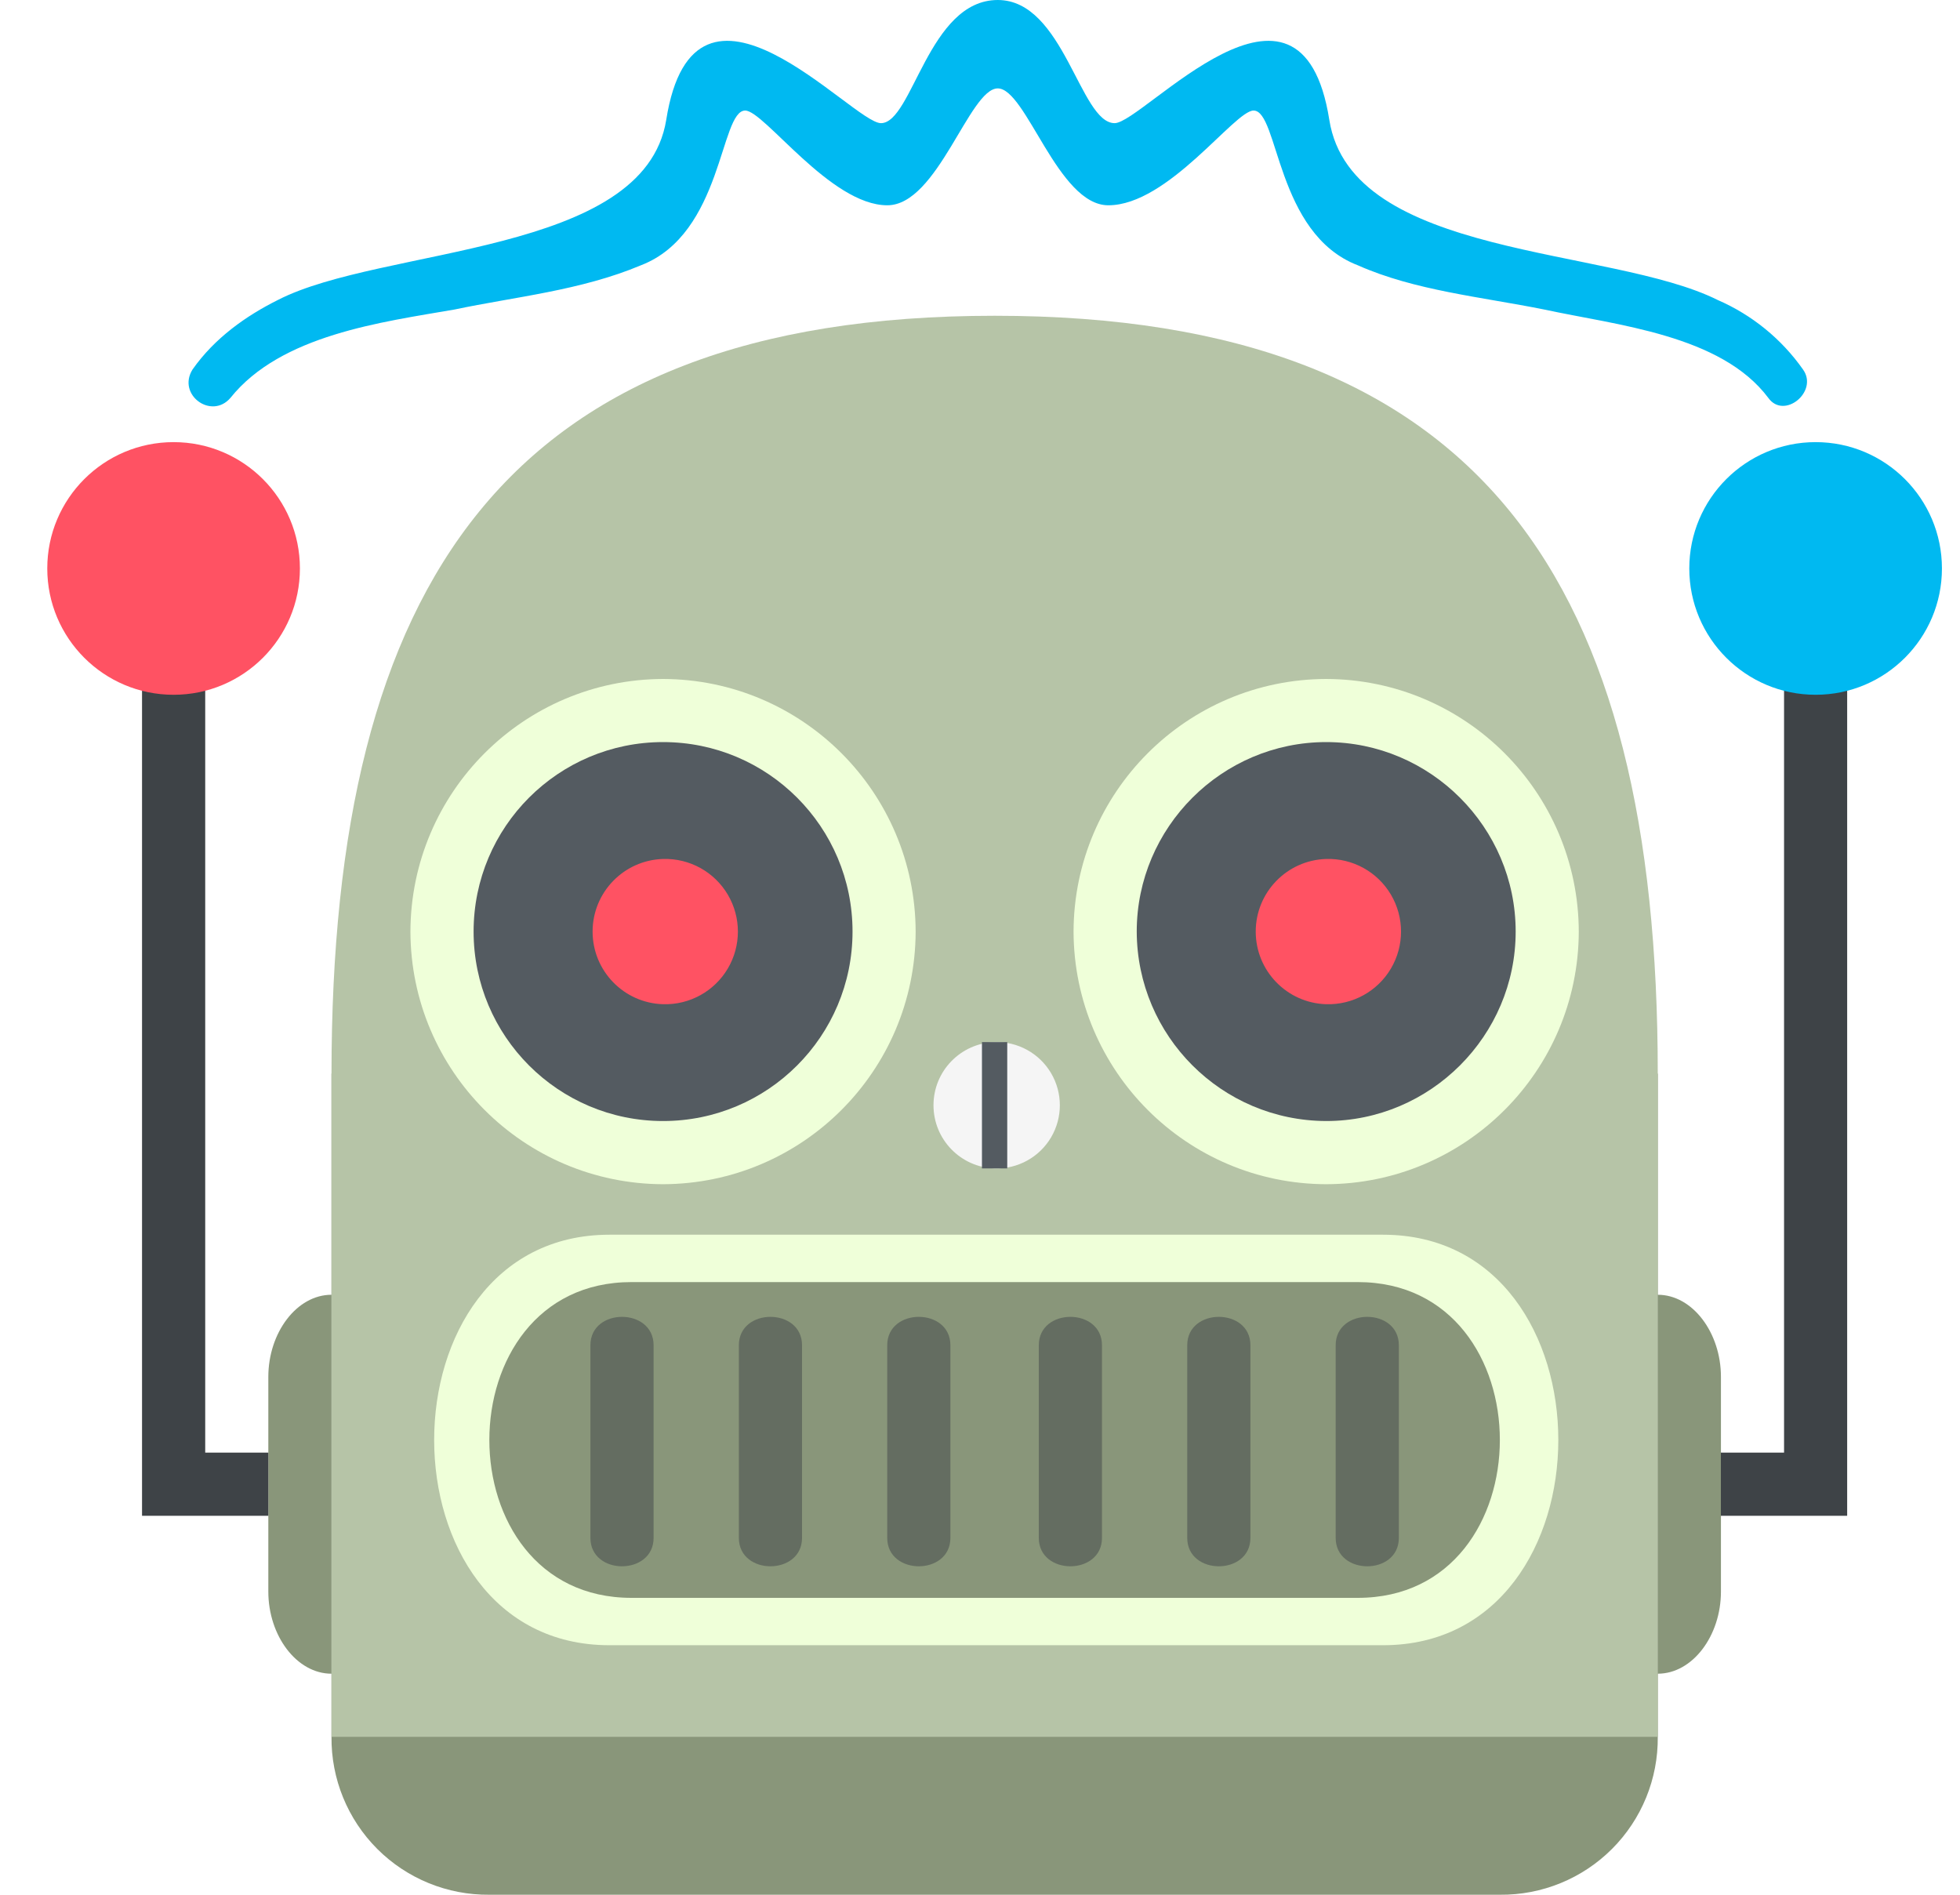
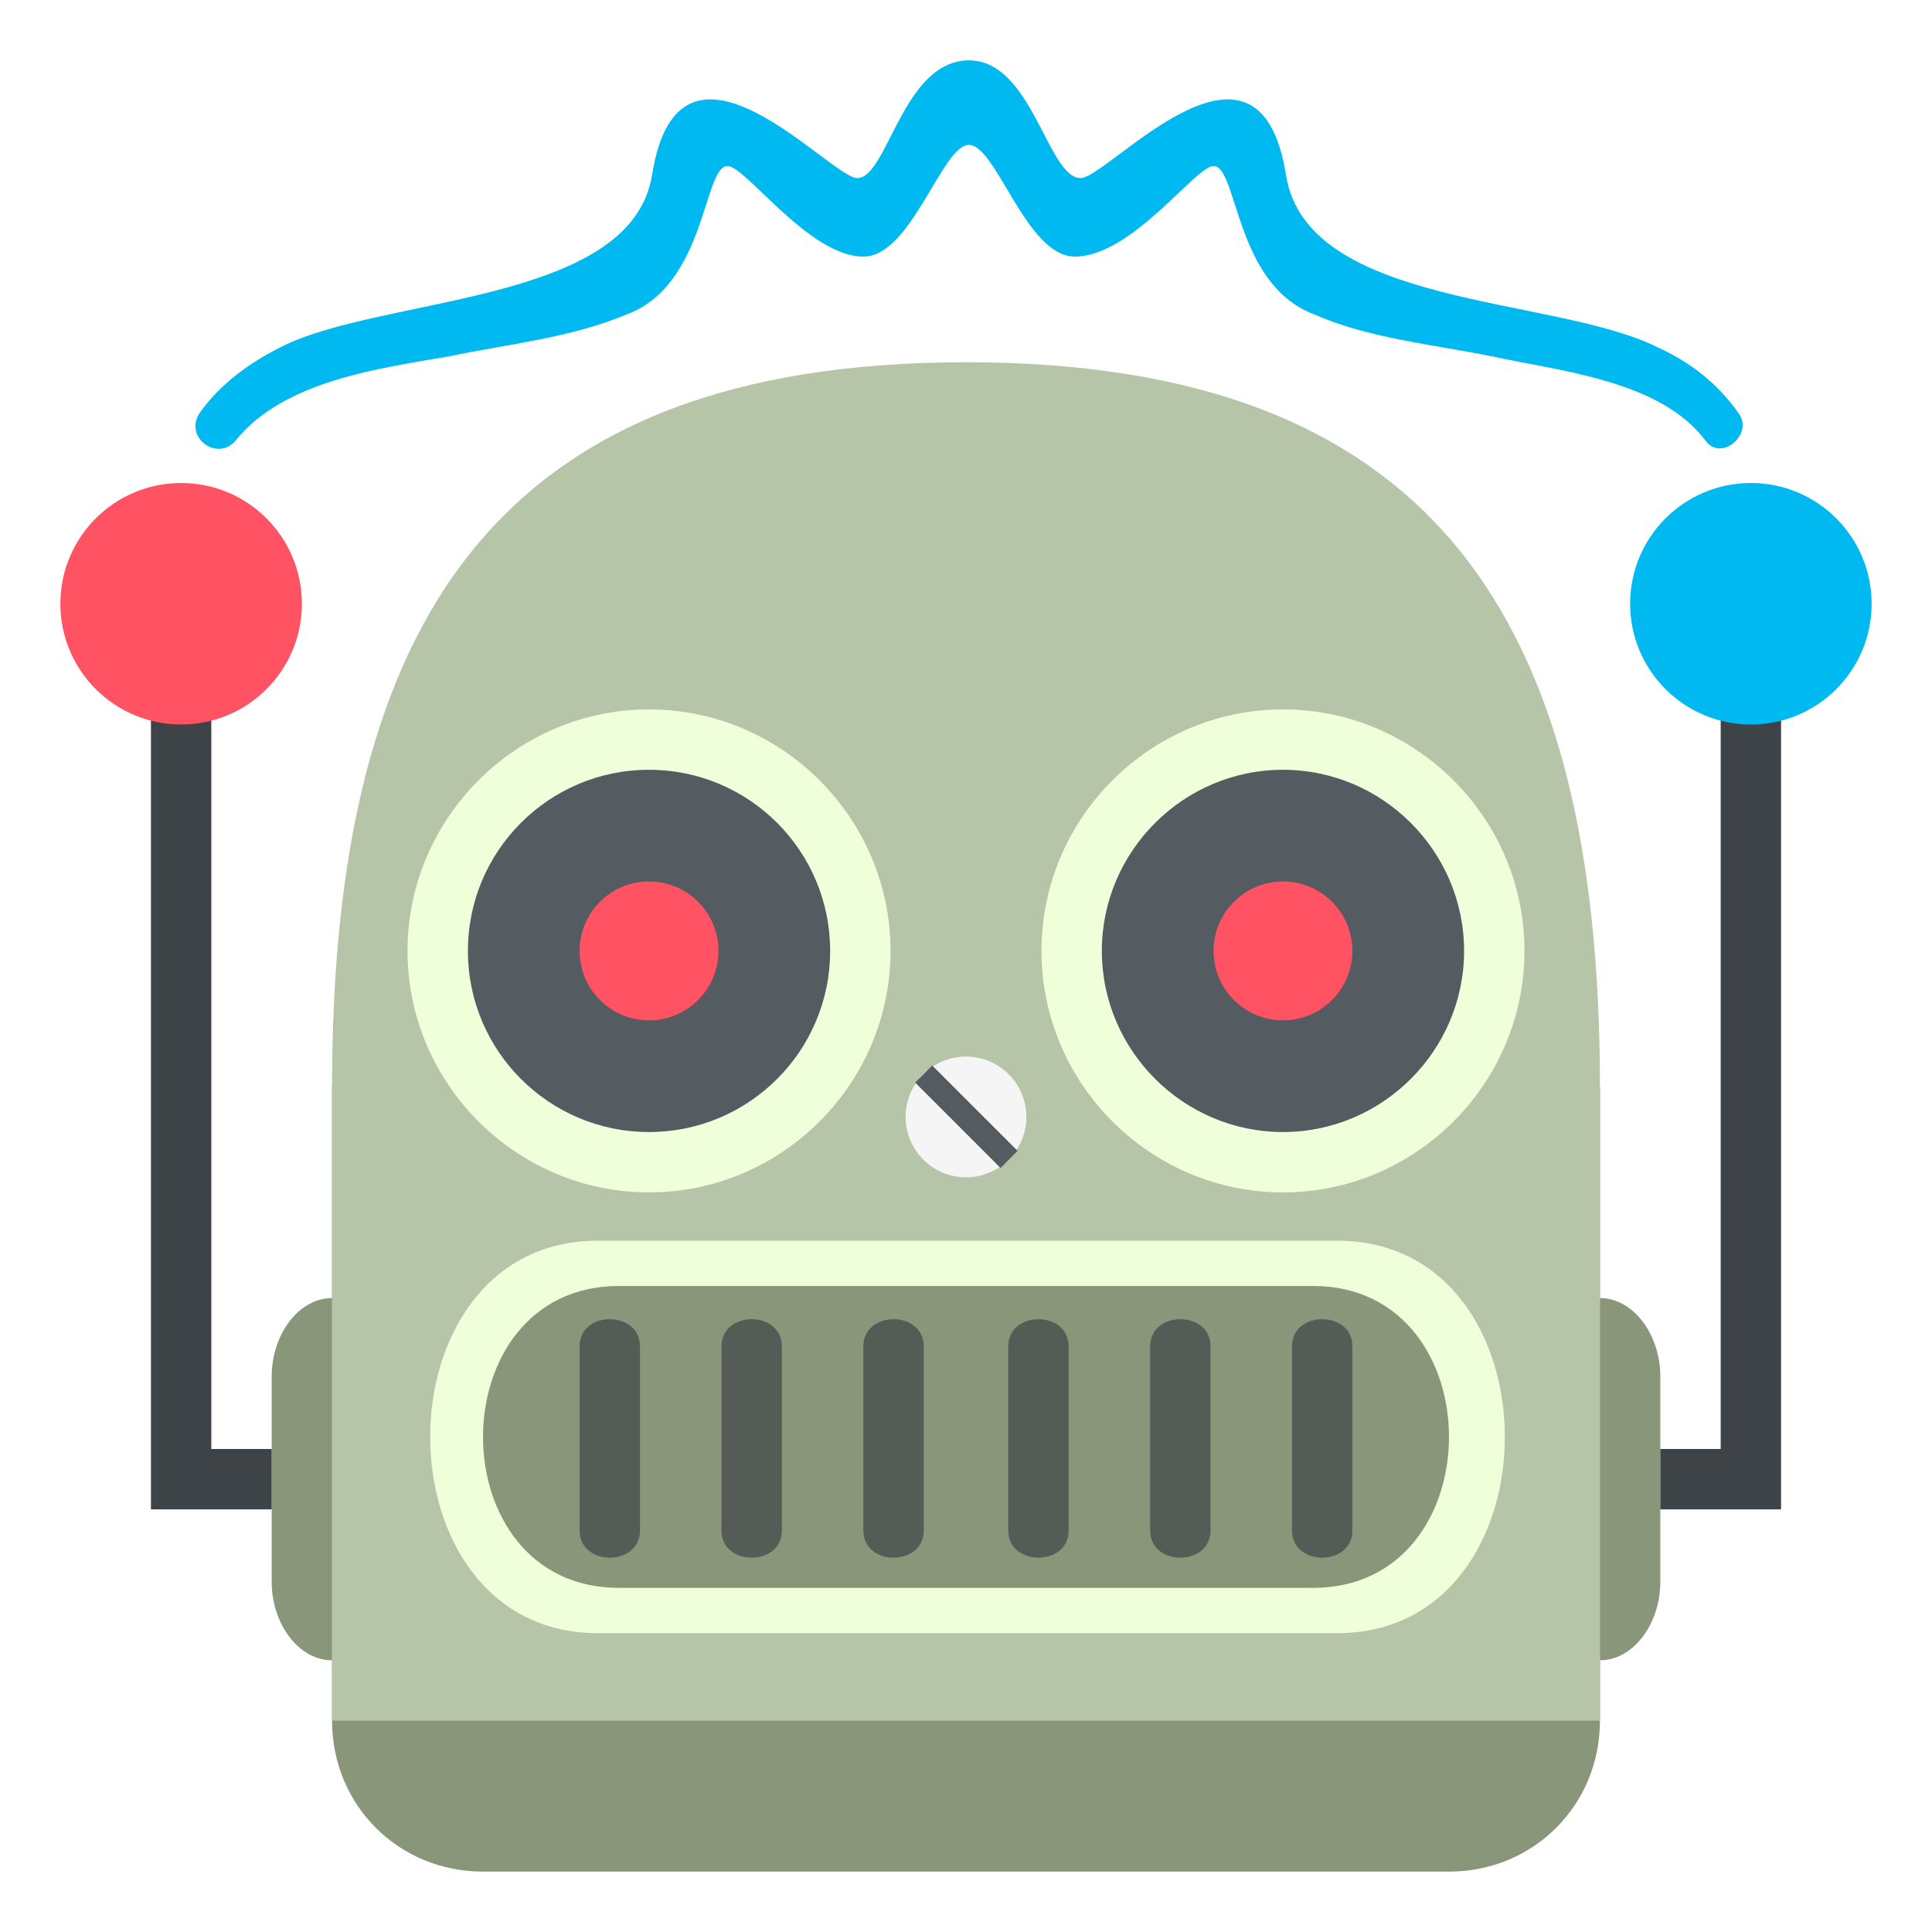
- <svg xmlns="http://www.w3.org/2000/svg" xmlns:xlink="http://www.w3.org/1999/xlink" width="30" height="29" viewBox="0 0 30 29">
-   <g>
-     <g>
-       <use xlink:href="#a" transform="translate(2.886)" fill="#00B9F1" />
-       <use xlink:href="#b" transform="translate(5.074 16.433)" fill="#89967A" />
-       <use xlink:href="#c" transform="translate(5.074 4.833)" fill="#B6C4A7" />
-       <g>
-         <use xlink:href="#d" transform="translate(4.107 19.817)" fill="#89967A" />
-         <use xlink:href="#e" transform="translate(25.374 19.817)" fill="#89967A" />
-       </g>
-       <g>
-         <use xlink:href="#f" transform="translate(2.174 8.7)" fill="#3E4347" />
-         <use xlink:href="#g" transform="translate(26.34 8.7)" fill="#3E4347" />
-       </g>
-       <use xlink:href="#h" transform="translate(25.857 6.767)" fill="#00B9F1" />
-       <g>
-         <use xlink:href="#h" transform="translate(.724 6.767)" fill="#FF5263" />
-       </g>
-       <use xlink:href="#i" transform="translate(6.282 10.392)" fill="#EFFFD9" />
-       <use xlink:href="#j" transform="translate(7.249 11.358)" fill="#545B61" />
-       <use xlink:href="#k" transform="translate(9.037 13.147)" fill="#FF5263" />
-       <use xlink:href="#i" transform="translate(16.432 10.392)" fill="#EFFFD9" />
-       <use xlink:href="#l" transform="translate(17.399 11.358)" fill="#545B61" />
-       <use xlink:href="#k" transform="translate(19.187 13.147)" fill="#FF5263" />
-       <use xlink:href="#m" transform="translate(6.645 18.898)" fill="#EFFFD9" />
-       <use xlink:href="#n" transform="translate(7.49 19.623)" fill="#89967A" />
-       <g opacity=".7">
-         <use xlink:href="#o" transform="translate(9.037 20.155)" fill="#3E4347" opacity=".7" />
-         <use xlink:href="#p" transform="translate(11.309 20.155)" fill="#3E4347" opacity=".7" />
-         <use xlink:href="#q" transform="translate(13.58 20.155)" fill="#3E4347" opacity=".7" />
-         <use xlink:href="#r" transform="translate(15.9 20.155)" fill="#3E4347" opacity=".7" />
-         <use xlink:href="#s" transform="translate(18.172 20.155)" fill="#3E4347" opacity=".7" />
-         <use xlink:href="#t" transform="translate(20.444 20.155)" fill="#3E4347" opacity=".7" />
-       </g>
-       <use xlink:href="#u" transform="translate(14.257 15.95)" fill="#F5F5F5" />
-       <use xlink:href="#v" transform="translate(15.03 15.95)" fill="#545B61" />
-     </g>
+ <svg xmlns="http://www.w3.org/2000/svg" viewBox="0 0 64 64">
+   <path fill="#00b9f1" d="M57.6 13.7c-.7-1-1.6-1.7-2.7-2.2-3.4-1.7-11.6-1.3-12.3-5.7-.9-5.7-5.9.1-6.8.1-1.1 0-1.6-3.9-3.7-3.9-2.2 0-2.7 3.9-3.7 3.9-.9 0-5.9-5.8-6.8-.1-.7 4.3-9 4-12.3 5.7-1 .5-2 1.2-2.7 2.2-.5.8.6 1.6 1.2.9 1.6-2 4.8-2.4 7.1-2.8 1.9-.4 4-.6 5.9-1.4 2.6-1 2.5-4.9 3.3-4.9.6 0 2.7 3 4.5 3 1.6 0 2.6-3.7 3.5-3.7.9 0 1.9 3.7 3.5 3.7 1.9 0 4-3 4.6-3 .8 0 .7 3.9 3.3 4.9 1.8.8 3.9 1 5.9 1.4 2.3.5 5.6.8 7.1 2.8.5.7 1.6-.2 1.1-.9" />
+   <path fill="#89967a" d="M53 57c0 2.8-2.2 5-5 5H16c-2.8 0-5-2.2-5-5V36h42v21z" />
+   <path fill="#b6c4a7" d="M32 12c-15.5 0-21 8.5-21 24v21h42V36c0-15.5-5.5-24-21-24" />
+   <g fill="#89967a">
+     <path d="M11 55c-1.1 0-2-1.2-2-2.6v-6.8c0-1.4.9-2.6 2-2.6v12M53 43c1.1 0 2 1.2 2 2.6v6.8c0 1.4-.9 2.6-2 2.6V43" />
  </g>
-   <defs>
-     <path id="a" d="M24.711 5.655a3.111 3.111 0 0 0-1.305-1.063c-1.643-.822-5.606-.629-5.945-2.755-.435-2.755-2.851.048-3.286.048C13.643 1.885 13.4 0 12.386 0c-1.063 0-1.305 1.885-1.788 1.885-.435 0-2.852-2.803-3.287-.048-.338 2.078-4.35 1.933-5.945 2.755-.483.241-.966.58-1.305 1.063-.241.387.29.773.58.435.774-.967 2.32-1.16 3.432-1.353.918-.194 1.933-.29 2.852-.677C8.18 3.577 8.133 1.692 8.52 1.692c.29 0 1.305 1.45 2.175 1.45.773 0 1.256-1.789 1.691-1.789.435 0 .919 1.789 1.692 1.789.918 0 1.933-1.45 2.223-1.45.387 0 .339 1.885 1.595 2.368.87.387 1.885.483 2.852.677 1.112.241 2.707.386 3.432 1.353.241.338.773-.097.531-.435z" />
-     <path id="b" d="M20.3 10.15a2.393 2.393 0 0 1-2.417 2.417H2.417A2.393 2.393 0 0 1 0 10.15V0h20.3v10.15z" />
-     <path id="c" d="M10.15 0C2.658 0 0 4.108 0 11.6v10.15h20.3V11.6C20.3 4.108 17.642 0 10.15 0z" />
-     <path id="d" d="M.967 5.8C.435 5.8 0 5.22 0 4.543V1.257C0 .58.435 0 .967 0v5.8z" />
-     <path id="e" d="M0 0c.532 0 .967.58.967 1.257v3.286C.967 5.22.532 5.8 0 5.8V0z" />
-     <path id="f" d="M.967 0H0v14.5H1.933v-.967H.967V0z" />
-     <path id="g" d="M.967 0v13.533H0v.967H1.933V0H.967z" />
-     <path id="h" d="M1.933 3.867a1.933 1.933 0 1 0 0-3.867 1.933 1.933 0 0 0 0 3.867z" />
-     <path id="i" d="M3.867 7.733A3.878 3.878 0 0 1 0 3.867 3.878 3.878 0 0 1 3.867 0a3.878 3.878 0 0 1 3.866 3.867 3.878 3.878 0 0 1-3.866 3.866z" />
-     <path id="j" d="M2.9 5.8a2.9 2.9 0 1 0 0-5.8 2.9 2.9 0 0 0 0 5.8z" />
-     <path id="k" d="M1.112 2.223a1.112 1.112 0 1 0 0-2.223 1.112 1.112 0 0 0 0 2.223z" />
-     <path id="l" d="M2.9 5.8A2.909 2.909 0 0 1 0 2.9C0 1.305 1.305 0 2.9 0s2.9 1.305 2.9 2.9-1.305 2.9-2.9 2.9z" />
-     <path id="m" d="M2.683 6.283C-.894 6.283-.894 0 2.683 0h11.841c3.577 0 3.577 6.283 0 6.283H2.683z" />
-     <path id="n" d="M2.175 4.833c-2.9 0-2.9-4.833 0-4.833h11.117c2.9 0 2.9 4.833 0 4.833H2.175z" />
-     <path id="o" d="M.967 3.383c0 .58-.967.58-.967 0V.435c0-.58.967-.58.967 0v2.948z" />
-     <path id="p" d="M.967 3.383c0 .58-.967.58-.967 0V.435c0-.58.967-.58.967 0v2.948z" />
-     <path id="q" d="M.967 3.383c0 .58-.967.58-.967 0V.435c0-.58.967-.58.967 0v2.948z" />
-     <path id="r" d="M.967 3.383c0 .58-.967.58-.967 0V.435c0-.58.967-.58.967 0v2.948z" />
-     <path id="s" d="M.967 3.383c0 .58-.967.58-.967 0V.435c0-.58.967-.58.967 0v2.948z" />
-     <path id="t" d="M.967 3.383c0 .58-.967.58-.967 0V.435c0-.58.967-.58.967 0v2.948z" />
-     <path id="u" d="M.967 1.933A.967.967 0 1 0 .967 0a.967.967 0 0 0 0 1.933z" />
-     <path id="v" d="M0 0h.387v1.933H0V0z" />
-   </defs>
+   <g fill="#3e4347">
+     <path d="M7 20H5v30h4v-2H7zM57 20v28h-2v2h4V20z" />
+   </g>
+   <circle cx="58" cy="20" r="4" fill="#00b9f1" />
+   <circle cx="6" cy="20" r="4" fill="#ff5263" />
+   <path fill="#efffd9" d="M21.5 39.5c-4.4 0-8-3.6-8-8s3.6-8 8-8 8 3.6 8 8-3.6 8-8 8" />
+   <circle cx="21.5" cy="31.5" r="6" fill="#545b61" />
+   <circle cx="21.5" cy="31.5" r="2.3" fill="#ff5263" />
+   <path fill="#efffd9" d="M42.5 39.5c-4.4 0-8-3.6-8-8s3.6-8 8-8 8 3.6 8 8-3.6 8-8 8" />
+   <path fill="#545b61" d="M42.5 37.5c-3.3 0-6-2.7-6-6s2.7-6 6-6 6 2.7 6 6-2.7 6-6 6" />
+   <circle cx="42.5" cy="31.5" r="2.3" fill="#ff5263" />
+   <path fill="#efffd9" d="M19.8 54.1c-7.4 0-7.4-13 0-13h24.5c7.4 0 7.4 13 0 13H19.8" />
+   <path fill="#89967a" d="M20.5 52.6c-6 0-6-10 0-10h23c6 0 6 10 0 10h-23" />
+   <g fill="#3e4347" opacity=".7">
+     <path d="M21.2 50.7c0 1.2-2 1.2-2 0v-6.1c0-1.2 2-1.2 2 0v6.1M25.9 50.7c0 1.2-2 1.2-2 0v-6.1c0-1.2 2-1.2 2 0v6.1M30.6 50.7c0 1.2-2 1.2-2 0v-6.1c0-1.2 2-1.2 2 0v6.1M35.4 50.7c0 1.2-2 1.2-2 0v-6.1c0-1.2 2-1.2 2 0v6.1M40.1 50.7c0 1.2-2 1.2-2 0v-6.1c0-1.2 2-1.2 2 0v6.1M44.8 50.7c0 1.2-2 1.2-2 0v-6.1c0-1.2 2-1.2 2 0v6.1" />
+   </g>
+   <circle cx="32" cy="37" r="2" fill="#f5f5f5" />
+   <path fill="#545b61" d="M30.316 35.862l.566-.565 2.828 2.828-.565.566z" />
</svg>
